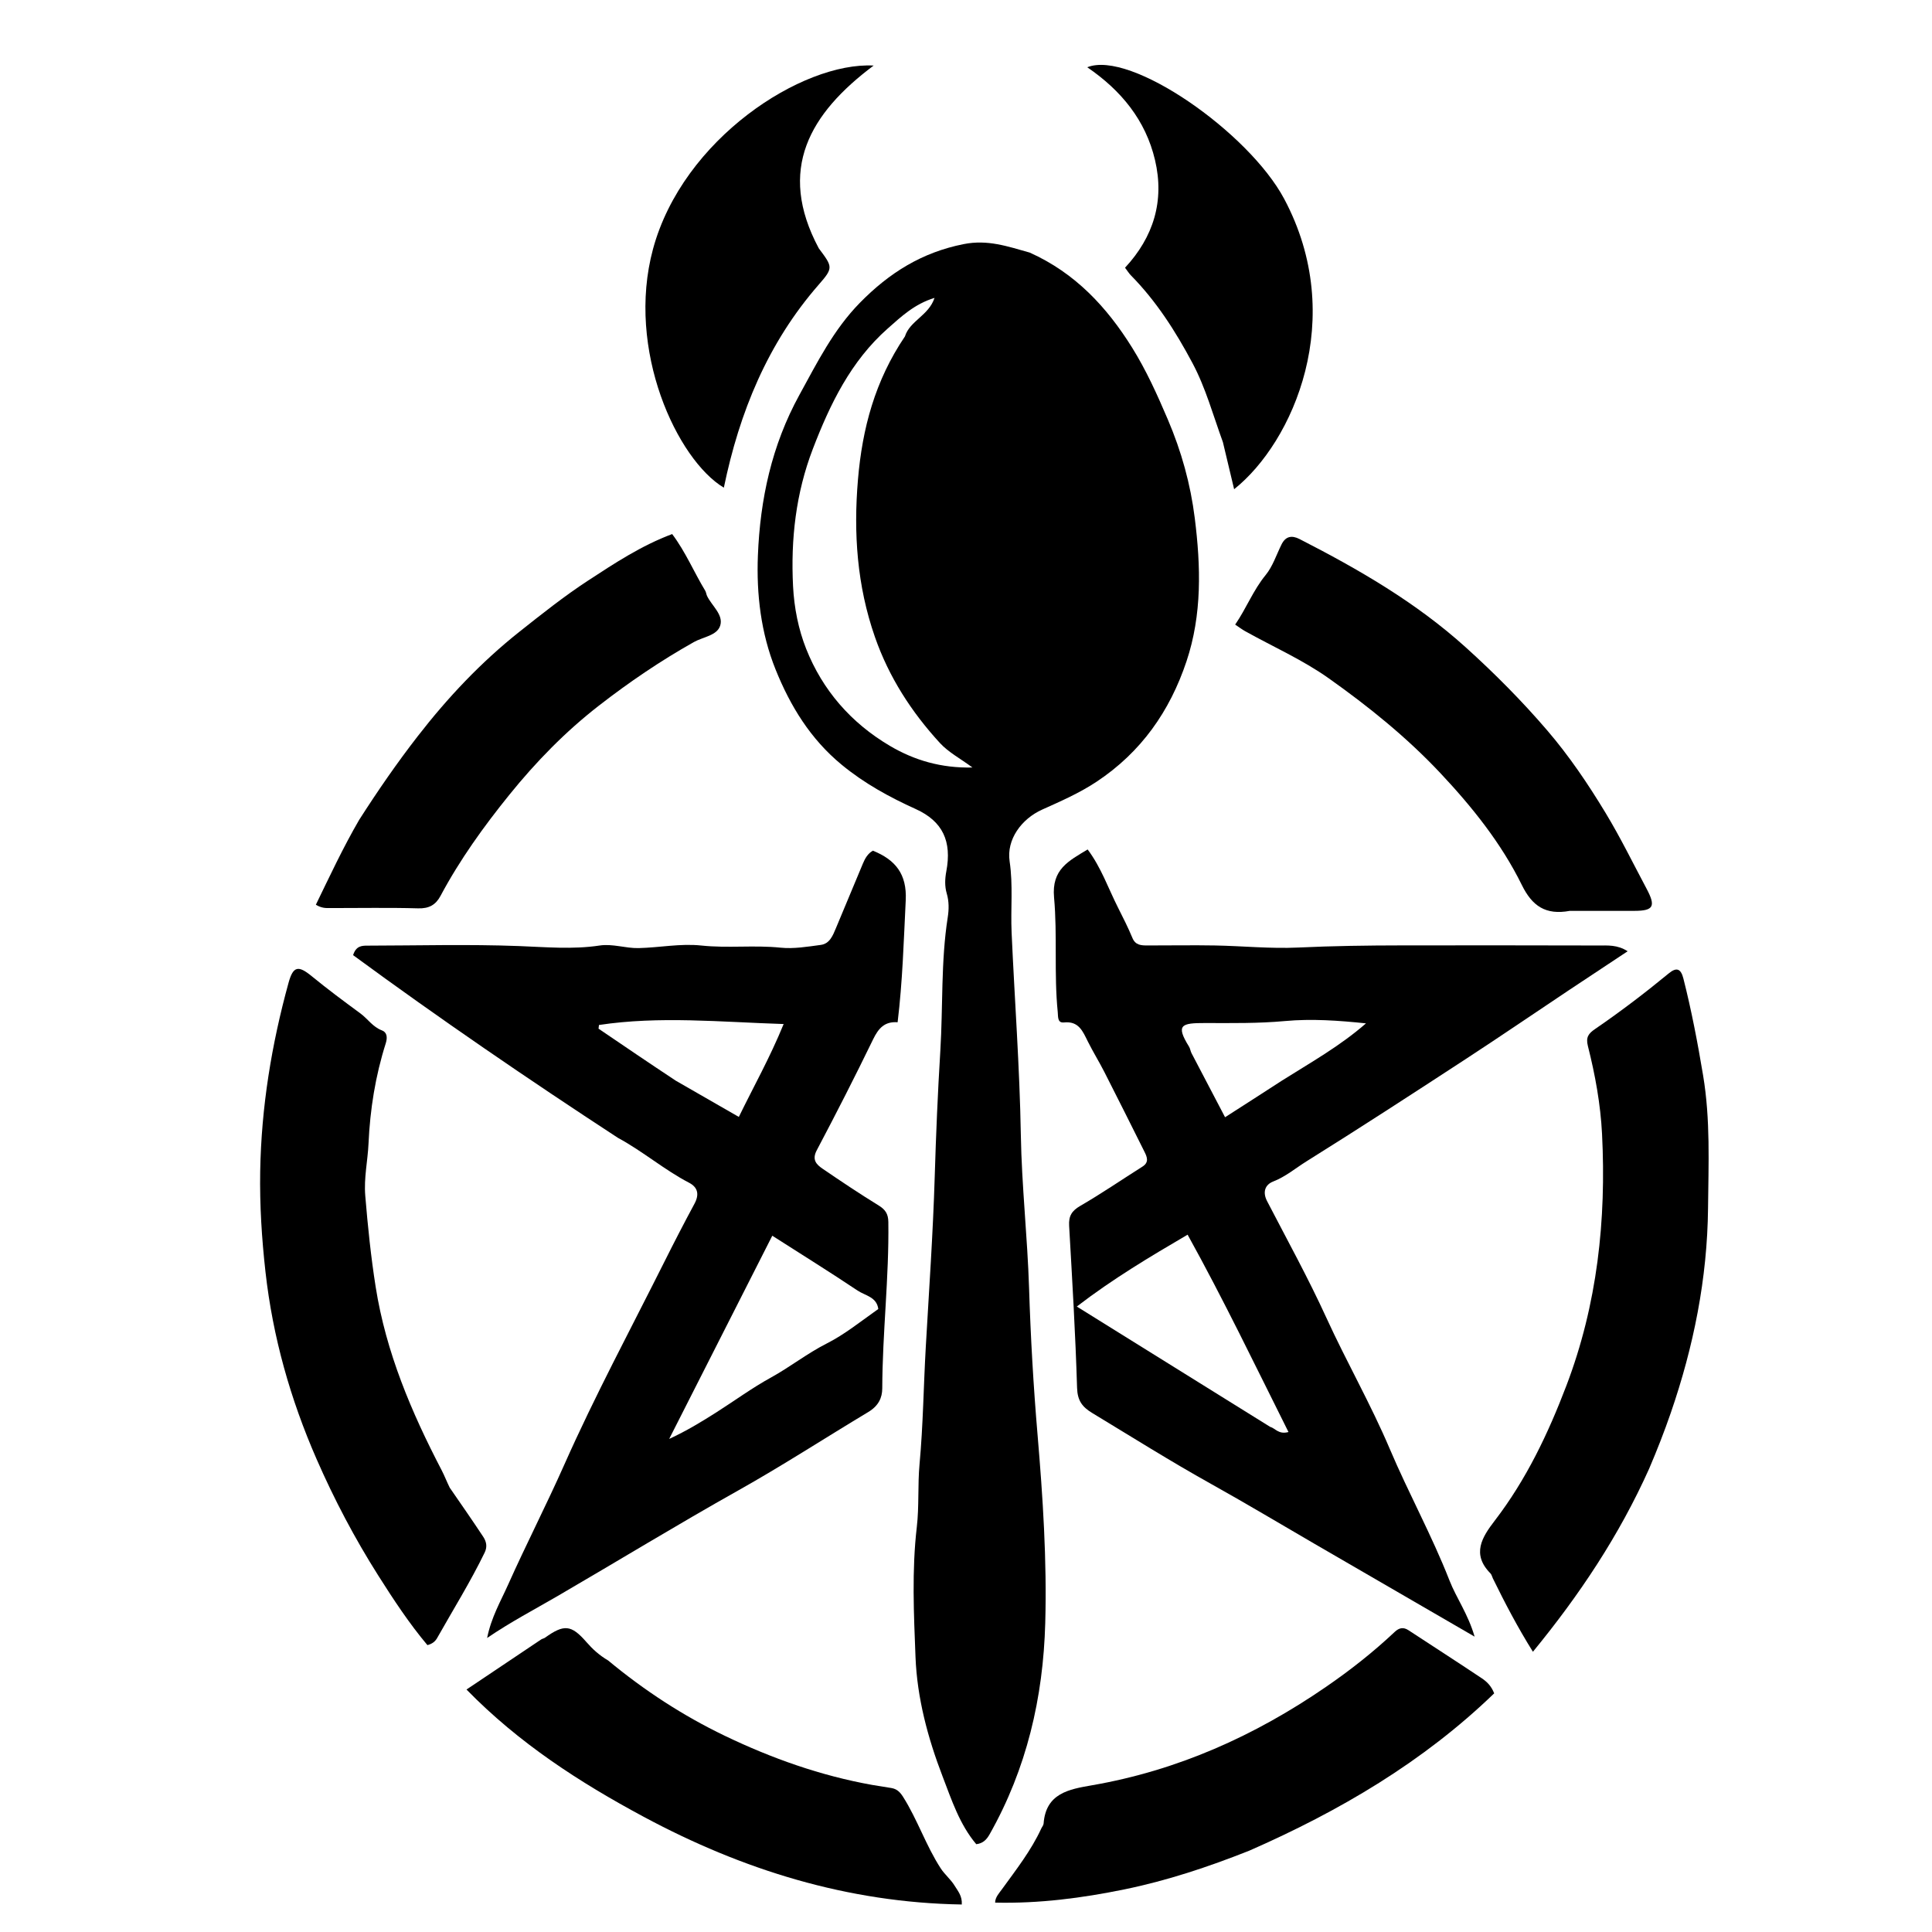
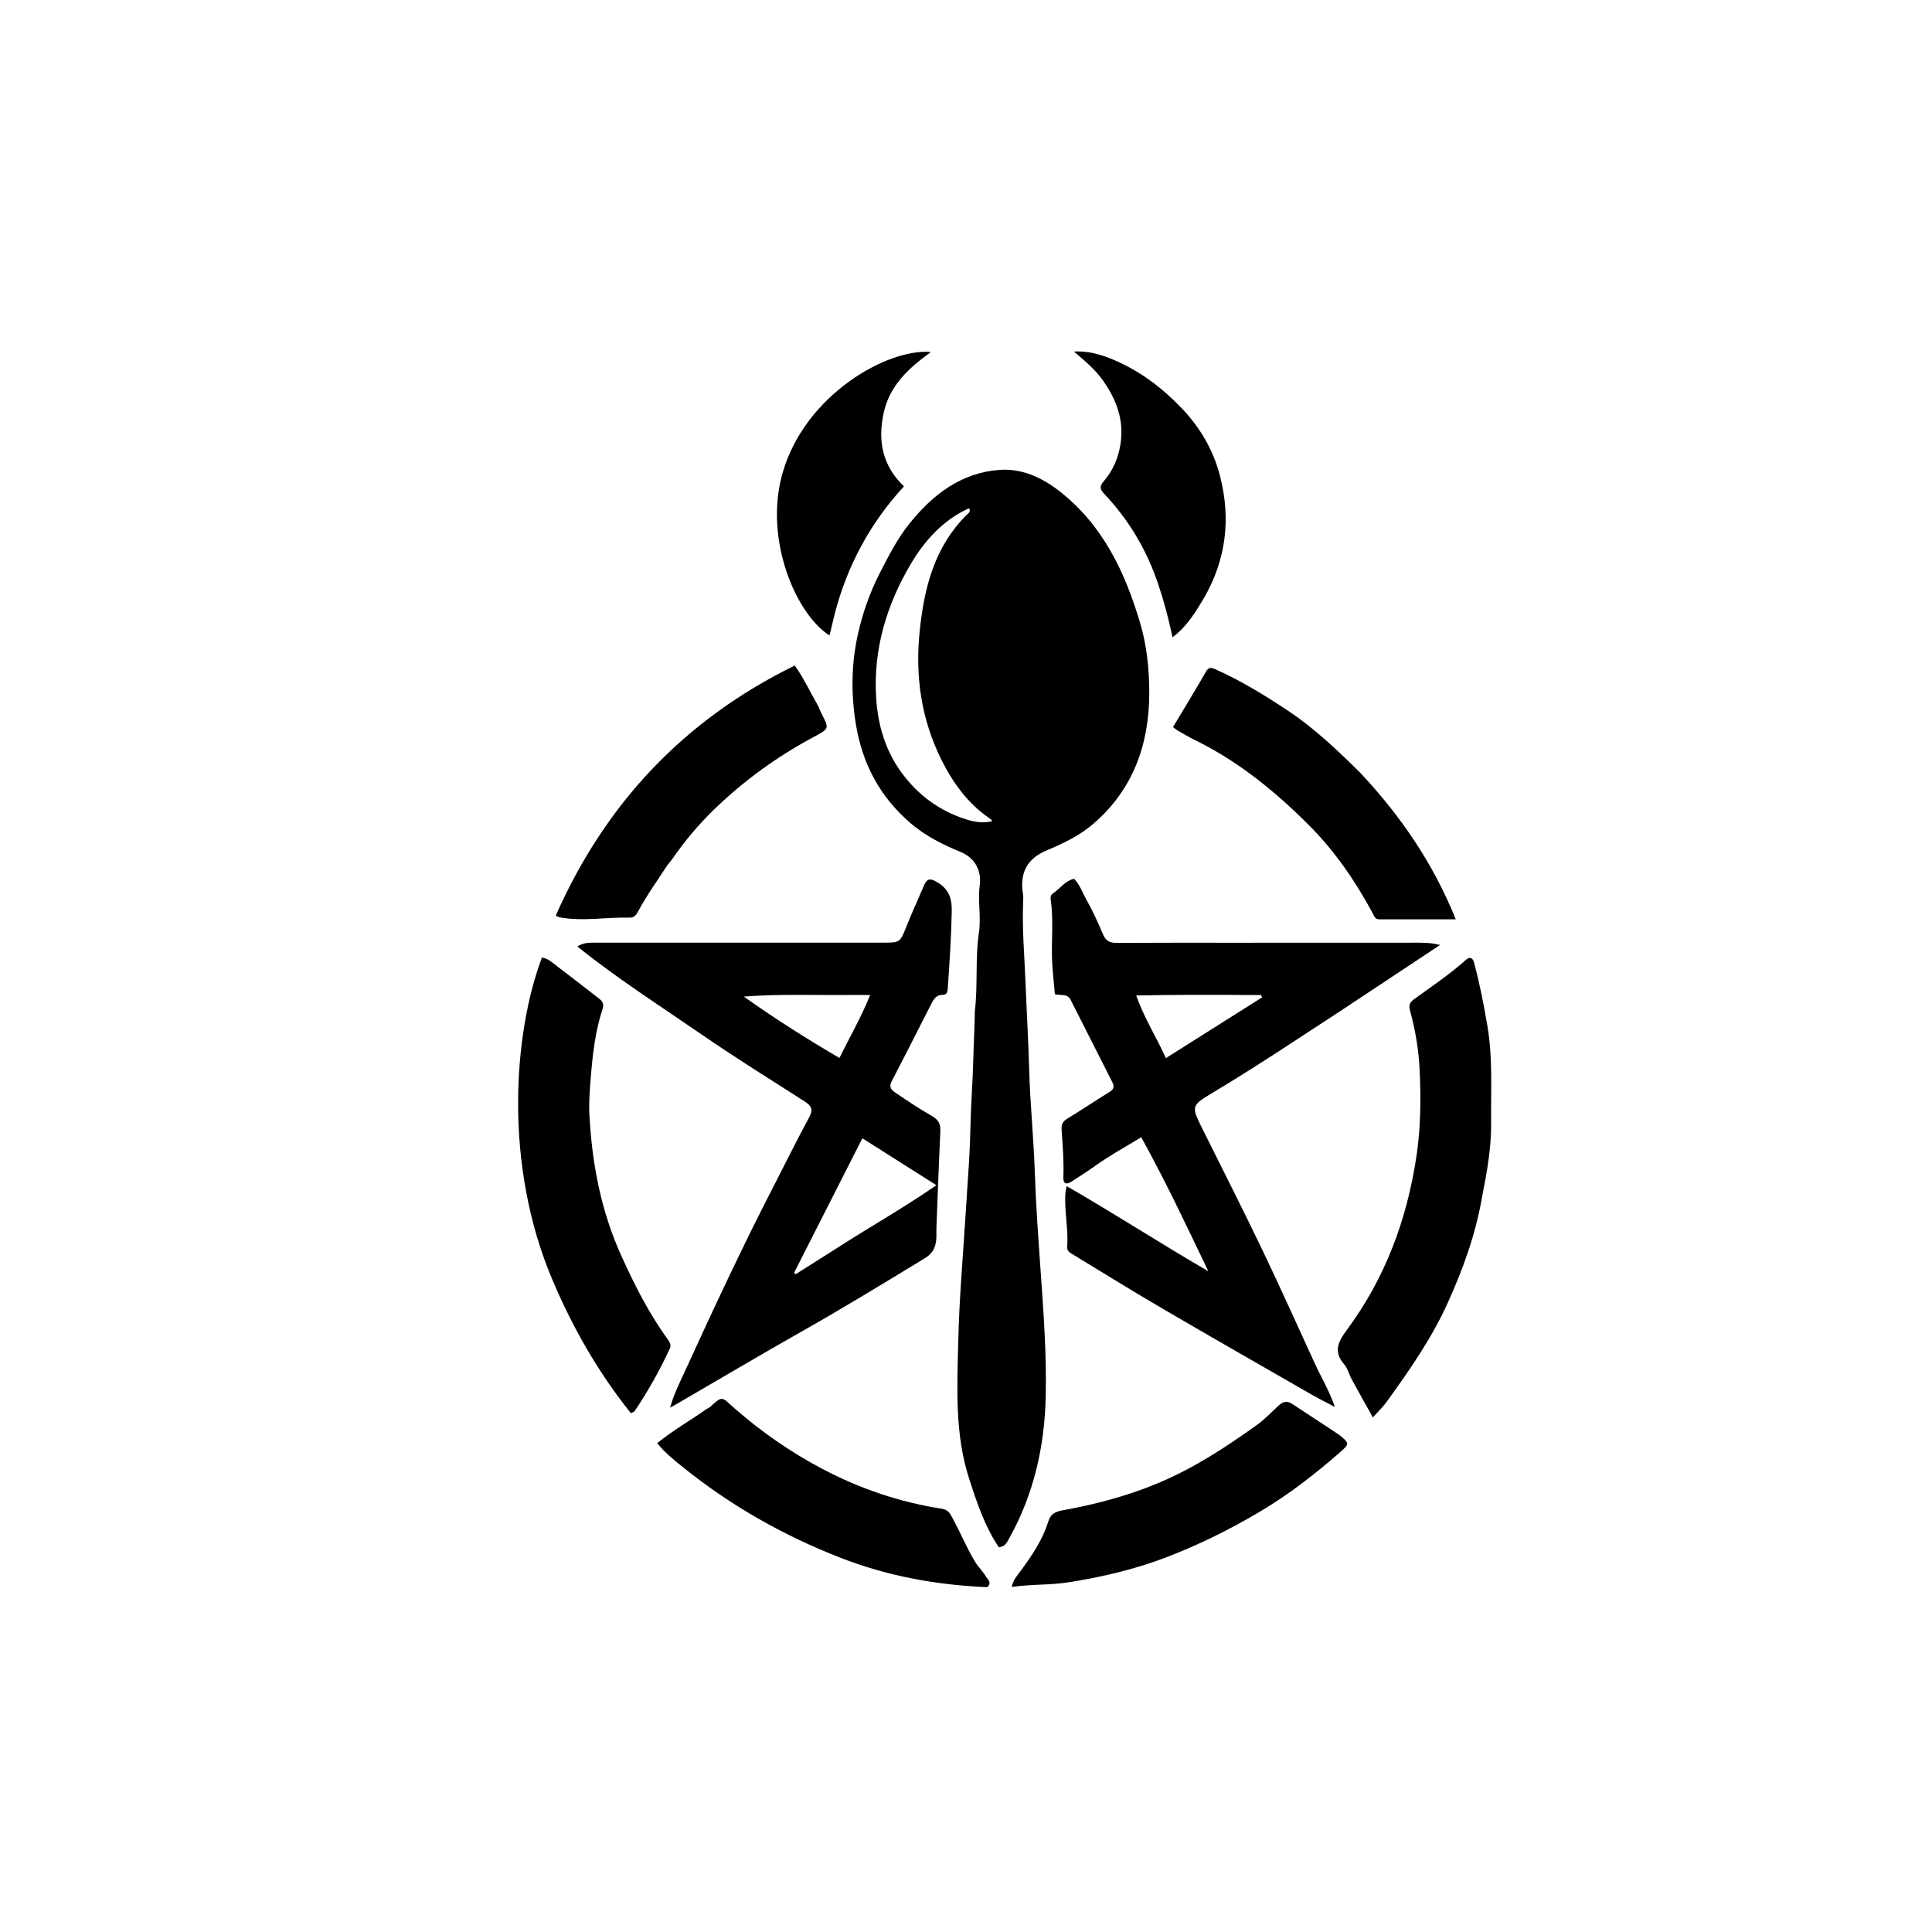
- <svg xmlns="http://www.w3.org/2000/svg" version="1.1" id="Layer_1" x="0px" y="0px" width="100%" viewBox="0 0 688 688" enable-background="new 0 0 688 688" xml:space="preserve">
-   <path fill="#000000" opacity="1" stroke="none" d=" M366.689,89.947   C382.904,97.224 394.14,109.344 403.144,123.777   C408.198,131.879 412.084,140.513 415.856,149.345   C420.742,160.785 423.95,172.392 425.471,184.546   C427.616,201.679 428.096,218.818 422.52,235.506   C416.582,253.278 406.372,267.854 390.519,278.366   C384.382,282.435 377.759,285.318 371.137,288.296   C363.729,291.628 358.373,298.97 359.534,306.728   C360.802,315.205 359.863,323.609 360.239,332.035   C361.311,356.058 363.117,380.037 363.527,404.105   C363.837,422.304 365.883,440.456 366.459,458.682   C367.009,476.079 368.001,493.481 369.473,510.824   C371.37,533.187 372.835,555.571 372.22,577.991   C371.493,604.532 365.607,629.891 352.39,653.238   C351.329,655.112 350.066,656.441 347.653,656.733   C341.716,649.693 338.89,641.006 335.644,632.552   C330.388,618.865 326.59,604.675 326.02,590.084   C325.419,574.694 324.683,559.224 326.481,543.797   C327.344,536.386 326.764,528.891 327.455,521.402   C328.734,507.535 328.882,493.568 329.68,479.653   C330.837,459.441 332.252,439.254 332.862,419.001   C333.312,404.08 333.943,389.13 334.857,374.233   C335.83,358.368 335.028,342.4 337.504,326.615   C337.935,323.867 337.972,320.981 337.146,318.189   C336.375,315.582 336.496,312.907 336.992,310.275   C339,299.626 335.747,292.475 326.09,288.104   C316.678,283.843 307.789,278.969 299.745,272.344   C288.614,263.177 281.437,251.451 276.175,238.372   C270.95,225.388 269.352,211.553 269.892,197.85   C270.679,177.89 274.779,158.643 284.664,140.645   C291.032,129.049 296.811,117.409 306.231,107.806   C316.626,97.21 328.24,89.885 343.183,86.928   C351.739,85.235 358.769,87.726 366.689,89.947  M322.253,119.806   C323.992,114.231 330.726,112.374 332.794,106.082   C325.646,108.257 320.903,112.766 316.133,116.981   C303.004,128.583 295.593,143.881 289.453,159.877   C283.408,175.626 281.562,192.034 282.413,208.778   C282.801,216.416 284.322,224.089 287.072,231.032   C292.916,245.79 303.069,257.431 316.841,265.574   C325.653,270.784 335.212,273.566 346.305,273.314   C342,270.133 337.747,267.901 334.693,264.57   C324.575,253.536 316.568,241.17 311.571,226.847   C305.189,208.554 303.907,189.909 305.529,170.761   C307.065,152.628 311.56,135.617 322.253,119.806  z" />
-   <path fill="#000000" opacity="1" stroke="none" d=" M468.179,549.804   C455.655,542.521 443.531,535.271 431.198,528.395   C416.857,520.4 402.97,511.669 388.936,503.172   C385.377,501.017 383.691,498.765 383.554,494.204   C382.975,474.958 381.826,455.726 380.725,436.499   C380.528,433.046 381.642,431.189 384.708,429.414   C392.259,425.044 399.472,420.093 406.853,415.425   C409.228,413.923 408.511,412.069 407.587,410.218   C402.841,400.71 398.092,391.204 393.268,381.736   C391.401,378.072 389.226,374.565 387.391,370.887   C385.583,367.265 384.17,363.55 378.892,364.1   C376.509,364.349 376.833,362.039 376.671,360.428   C375.299,346.828 376.585,333.1 375.357,319.58   C374.448,309.571 380.512,306.611 387.319,302.5   C392.177,308.978 394.667,316.374 398.144,323.227   C399.947,326.781 401.742,330.353 403.272,334.029   C404.361,336.646 406.441,336.68 408.618,336.685   C416.616,336.703 424.616,336.546 432.611,336.689   C442.497,336.865 452.409,337.889 462.257,337.427   C474.648,336.846 487.026,336.674 499.416,336.662   C522.672,336.639 545.927,336.625 569.182,336.699   C572.469,336.709 575.929,336.364 579.617,338.751   C572.307,343.592 565.459,348.1 558.639,352.65   C546.378,360.829 534.207,369.146 521.864,377.2   C503.068,389.463 484.251,401.702 465.216,413.586   C461.342,416.005 457.808,419.026 453.395,420.744   C450.508,421.868 449.534,424.488 451.225,427.748   C458.377,441.538 465.889,455.172 472.341,469.288   C479.533,485.019 488.162,500.06 494.901,515.951   C501.605,531.756 509.908,546.803 516.171,562.815   C518.621,569.078 522.758,574.686 525.119,582.818   C505.564,571.488 487.025,560.746 468.179,549.804  M452.309,508.115   C454.158,508.602 455.272,510.925 458.837,509.954   C447.011,486.315 435.705,462.757 422.916,439.678   C409.475,447.558 396.388,455.338 383.456,465.267   C406.838,479.813 429.278,493.773 452.309,508.115  M456.485,384.829   C466.595,378.445 477.076,372.607 486.437,364.428   C476.664,363.41 467.075,362.732 457.628,363.6   C448.132,364.472 438.681,364.326 429.215,364.31   C420.737,364.295 418.564,364.89 423.424,372.72   C423.852,373.409 423.927,374.307 424.307,375.036   C428.18,382.473 432.082,389.895 436.257,397.855   C443.159,393.431 449.526,389.351 456.485,384.829  z" />
-   <path fill="#000000" opacity="1" stroke="none" d=" M220.017,405.175   C187.798,384.129 156.355,362.608 125.744,340.136   C126.77,336.876 128.767,336.753 130.779,336.75   C148.77,336.723 166.781,336.218 184.746,336.896   C194.375,337.259 203.923,338.156 213.516,336.709   C218.198,336.002 222.751,337.727 227.397,337.624   C234.862,337.459 242.299,335.916 249.771,336.713   C259.143,337.711 268.54,336.504 277.932,337.47   C282.64,337.954 287.533,337.129 292.288,336.49   C295.485,336.061 296.589,333.12 297.69,330.5   C300.901,322.858 304.059,315.195 307.272,307.553   C308.043,305.72 308.991,303.979 310.839,302.93   C318.84,306.172 323.009,311.223 322.538,320.628   C321.818,335.027 321.423,349.426 319.648,364.034   C314.992,363.688 312.815,366.216 310.944,370.068   C304.486,383.366 297.768,396.543 290.857,409.612   C289.053,413.024 290.735,414.691 292.953,416.207   C299.506,420.685 306.111,425.101 312.871,429.257   C315.276,430.736 316.306,432.27 316.346,435.149   C316.623,454.937 314.241,474.624 314.18,494.401   C314.169,497.742 312.865,500.63 309.203,502.829   C293.724,512.119 278.589,521.951 262.82,530.803   C241.164,542.96 219.957,555.917 198.487,568.41   C190.375,573.13 182.042,577.469 173.472,583.292   C174.955,575.89 178.303,570.216 180.923,564.355   C187.355,549.966 194.58,535.931 200.974,521.527   C211.871,496.978 224.58,473.335 236.586,449.345   C240.055,442.412 243.621,435.503 247.3,428.673   C249.174,425.195 248.379,422.741 245.383,421.184   C236.578,416.605 229.037,410.059 220.017,405.175  M312.766,466.145   C312.225,461.837 308.082,461.382 305.391,459.582   C295.536,452.992 285.464,446.728 275.017,440.048   C262.567,464.586 250.434,488.499 238.302,512.411   C244.506,509.541 249.788,506.326 255.005,503.01   C261.516,498.87 267.77,494.275 274.513,490.565   C281.344,486.807 287.442,481.953 294.441,478.411   C300.787,475.199 306.439,470.615 312.766,466.145  M240.614,384.819   C248.008,389.07 255.403,393.32 263.102,397.745   C268.435,386.799 274.128,376.739 279.061,364.668   C256.463,363.944 234.87,361.753 213.299,365.006   C213.248,365.443 213.196,365.88 213.144,366.318   C222.073,372.389 231.002,378.46 240.614,384.819  z" />
-   <path fill="#000000" opacity="1" stroke="none" d=" M587.27,523.018   C576.592,546.816 562.471,567.974 545.886,588.203   C540.404,579.432 535.908,570.818 531.626,562.085   C531.333,561.488 531.202,560.742 530.762,560.297   C523.967,553.415 527.756,547.417 532.302,541.496   C543.514,526.893 551.305,510.508 557.822,493.39   C568.834,464.467 572.039,434.428 570.499,403.818   C569.969,393.288 568.06,382.769 565.461,372.495   C564.666,369.354 565.678,368.043 568.013,366.445   C577.068,360.245 585.799,353.596 594.273,346.618   C597.087,344.301 598.589,344.998 599.467,348.456   C602.359,359.853 604.553,371.366 606.49,382.972   C609.115,398.702 608.404,414.48 608.245,430.236   C607.993,455.29 603.113,479.583 594.933,503.26   C592.661,509.836 590.143,516.288 587.27,523.018  z" />
-   <path fill="#000000" opacity="1" stroke="none" d=" M160.152,529.774   C164.294,535.77 168.246,541.456 172.062,547.231   C173.174,548.914 173.625,550.751 172.593,552.878   C167.514,563.344 161.364,573.21 155.662,583.325   C155.015,584.473 153.974,585.395 152.203,585.835   C145.722,578.133 140.097,569.578 134.66,560.991   C126.31,547.802 119.028,533.977 112.759,519.643   C103.418,498.281 97.135,476.131 94.537,452.902   C93.205,440.992 92.454,429.097 92.659,417.125   C93.05,394.278 96.699,371.919 102.766,349.934   C104.402,344.008 106.238,343.719 110.99,347.617   C116.625,352.238 122.491,356.586 128.364,360.905   C130.97,362.822 132.724,365.703 136.001,366.926   C137.781,367.59 138.06,369.359 137.365,371.549   C133.689,383.135 131.78,395.025 131.234,407.201   C130.956,413.4 129.545,419.392 130.075,425.83   C130.973,436.715 132.085,447.543 133.786,458.319   C137.454,481.569 146.501,502.891 157.288,523.586   C158.283,525.494 159.042,527.524 160.152,529.774  z" />
-   <path fill="#000000" opacity="1" stroke="none" d=" M559.024,324.364   C550.418,325.955 545.617,322.642 541.949,315.182   C534.607,300.249 524.189,287.284 512.847,275.224   C500.912,262.533 487.309,251.561 473.143,241.528   C463.921,234.997 453.382,230.327 443.448,224.797   C442.31,224.164 441.264,223.364 439.852,222.427   C443.848,216.615 446.268,210.181 450.7,204.781   C453.238,201.688 454.531,197.568 456.354,193.896   C457.827,190.93 460.022,190.548 462.799,191.97   C483.832,202.745 504.154,214.46 521.891,230.46   C532.244,239.799 542.023,249.658 551.028,260.161   C558.784,269.209 565.518,279.171 571.753,289.477   C577.074,298.271 581.545,307.441 586.353,316.468   C589.697,322.743 588.886,324.355 582.004,324.365   C574.509,324.377 567.014,324.365 559.024,324.364  z" />
-   <path fill="#000000" opacity="1" stroke="none" d=" M216.56,591.306   C229.495,602.046 243.314,611.01 258.026,618.09   C274.709,626.118 292.252,632.354 310.646,635.632   C312.925,636.038 315.224,636.326 317.5,636.743   C319.358,637.084 320.457,638.087 321.57,639.84   C326.737,647.98 329.732,657.235 334.991,665.329   C336.452,667.577 338.526,669.2 339.918,671.465   C341.132,673.44 342.7,675.185 342.498,678.205   C301.941,677.555 264.451,665.897 229.141,646.93   C206.439,634.736 184.806,620.789 166.123,601.654   C175.55,595.326 184.129,589.563 192.718,583.816   C193.124,583.545 193.677,583.486 194.071,583.203   C200.825,578.364 203.415,578.532 208.807,584.726   C211.009,587.256 213.385,589.44 216.56,591.306  z" />
-   <path fill="#000000" opacity="1" stroke="none" d=" M444.819,659.064   C430.12,664.886 415.517,669.732 400.38,672.831   C385.307,675.916 370.11,677.904 354.377,677.537   C354.385,675.636 355.767,674.217 356.873,672.685   C361.88,665.753 367.186,659.016 370.792,651.177   C371.07,650.573 371.592,649.997 371.637,649.382   C372.439,638.569 380.712,637.165 388.867,635.752   C419.331,630.473 446.781,618.183 472.167,600.729   C480.841,594.766 489.032,588.328 496.666,581.133   C498.206,579.682 499.729,579.327 501.577,580.539   C510.272,586.242 519.019,591.866 527.665,597.642   C529.429,598.82 531.056,600.344 532.091,603.017   C506.906,627.354 477.175,644.879 444.819,659.064  z" />
-   <path fill="#000000" opacity="1" stroke="none" d=" M127.908,291.949   C134.581,281.522 141.394,271.656 148.77,262.155   C159.449,248.399 171.229,235.87 184.938,224.998   C192.921,218.667 200.905,212.314 209.388,206.768   C218.859,200.575 228.403,194.279 239.363,190.184   C244.132,196.513 247.117,203.734 251.125,210.343   C251.46,210.896 251.505,211.619 251.787,212.213   C253.461,215.737 257.634,218.845 256.494,222.712   C255.425,226.334 250.373,226.8 247.131,228.622   C235.249,235.299 224.056,242.909 213.305,251.257   C201.348,260.541 190.885,271.271 181.391,283.018   C172.237,294.346 163.759,306.124 156.89,318.999   C155.157,322.247 152.782,323.58 148.896,323.469   C138.479,323.171 128.047,323.379 117.622,323.369   C116.142,323.368 114.625,323.485 112.482,322.179   C117.365,312.138 122.079,301.982 127.908,291.949  z" />
-   <path fill="#000000" opacity="1" stroke="none" d=" M291.57,88.419   C296.484,95.015 296.842,95.328 291.651,101.26   C273.361,122.16 263.316,146.83 257.767,173.664   C241.195,163.749 222.825,124.657 232.534,88.71   C243.158,49.376 285.71,22.002 311.111,23.346   C288.389,40.353 276.588,60.358 291.57,88.419  z" />
-   <path fill="#000000" opacity="1" stroke="none" d=" M435.488,157.462   C431.95,147.747 429.358,138.13 424.63,129.26   C418.589,117.926 411.76,107.226 402.707,98.041   C402.023,97.347 401.508,96.487 400.635,95.336   C410.785,84.402 414.738,71.555 411.311,56.996   C407.97,42.805 399.25,32.201 387.179,23.951   C402.562,17.744 444.633,47.088 457.28,70.767   C479.988,113.289 460.546,157.451 439.481,174.213   C438.143,168.607 436.861,163.231 435.488,157.462  z" />
+ <svg xmlns="http://www.w3.org/2000/svg" version="1.1" id="Layer_1" x="0px" y="0px" width="100%" viewBox="0 0 1024 1024" enable-background="new 0 0 1024 1024" xml:space="preserve">
+   <path fill="#000000" opacity="1" stroke="none" d=" M516.671,536.166   C518.364,521.975 516.808,508.061 518.838,494.433   C520.101,485.96 518.181,477.655 519.289,469.143   C520.243,461.813 517.122,454.849 509.116,451.546   C499.735,447.677 490.707,443.194 482.87,436.516   C466.329,422.422 456.902,404.635 453.519,383.208   C450.998,367.24 451.247,351.426 454.792,335.786   C457.318,324.643 461.081,313.888 466.393,303.562   C471.112,294.39 475.742,285.301 482.234,277.254   C494.63,261.889 509.704,250.455 529.956,249.034   C541.467,248.227 552.103,253.007 561.264,260.117   C584.459,278.12 596.319,303.121 604.367,330.47   C607.91,342.512 609.136,354.956 609.133,367.284   C609.124,394.496 600.553,418.618 579.293,436.806   C572.098,442.961 563.472,447.089 554.684,450.762   C544.372,455.074 540.371,462.73 542.185,473.712   C542.347,474.691 542.385,475.708 542.337,476.701   C541.606,491.687 543.002,506.637 543.585,521.575   C544.18,536.829 545.074,552.071 545.501,567.348   C546,585.245 547.858,603.085 548.457,621.003   C549.044,638.568 550.312,656.124 551.555,673.652   C553.13,695.862 554.759,718.06 554.248,740.313   C553.641,766.735 547.934,792.002 534.926,815.299   C533.741,817.423 532.72,819.891 529.363,820.03   C521.927,808.94 517.74,796.381 513.659,783.733   C505.984,759.948 507.308,735.412 507.893,711.05   C508.179,699.141 508.825,687.18 509.646,675.26   C511.001,655.606 512.332,635.95 513.565,616.288   C513.991,609.492 514.232,602.654 514.395,595.877   C514.671,584.409 515.583,572.967 515.868,561.499   C516.074,553.234 516.578,544.94 516.671,536.166  M513.577,269.386   C499.839,275.633 490.098,286.473 482.717,298.952   C469.89,320.64 462.796,344.205 464.372,369.771   C465.267,384.279 469.295,397.944 477.975,409.701   C486.621,421.41 497.996,429.867 512.029,434.257   C516.368,435.614 520.932,436.517 525.918,435.231   C525.498,434.242 524.708,433.901 524.016,433.419   C512.806,425.611 505.05,414.861 499.066,402.886   C488.241,381.225 484.946,358.288 487.481,334.182   C489.891,311.265 495.343,289.898 512.265,272.96   C513.042,272.183 514.865,271.285 513.577,269.386  z" />
+   <path fill="#000000" opacity="1" stroke="none" d=" M711.867,534.923   C688.915,549.855 666.493,564.945 643.297,578.828   C631.217,586.057 631.229,586.066 637.459,598.615   C647.999,619.845 658.756,640.971 669.003,662.343   C678.592,682.343 687.638,702.604 696.919,722.752   C700.306,730.104 704.533,737.068 707.525,745.731   C703.008,743.34 699.113,741.424 695.357,739.266   C669.032,724.142 642.669,709.084 616.457,693.767   C600.553,684.473 584.885,674.773 569.148,665.194   C567.518,664.202 565.425,663.32 565.617,660.81   C566.341,651.302 564.052,641.897 564.687,632.396   C564.75,631.445 565.001,630.506 565.321,628.658   C590.885,643.348 615.153,659.158 640.439,673.787   C629.022,649.964 617.838,626.2 604.886,602.76   C596.708,607.732 588.324,612.331 580.507,617.904   C576.443,620.802 572.221,623.48 568.039,626.209   C565.396,627.935 563.472,627.699 563.614,624.021   C563.943,615.51 563.209,607.049 562.666,598.577   C562.501,596.006 563.326,594.326 565.687,592.895   C573.312,588.273 580.709,583.276 588.304,578.604   C590.658,577.156 590.498,575.444 589.536,573.535   C582.203,558.981 574.799,544.464 567.448,529.919   C565.688,526.437 562.205,527.814 559.108,526.941   C558.617,521.277 557.942,515.558 557.663,509.821   C557.13,498.856 558.516,487.842 556.9,476.9   C556.712,475.63 556.944,474.276 557.848,473.692   C561.686,471.214 564.316,466.953 569.28,465.765   C572.403,468.932 573.721,473.121 575.786,476.771   C579.135,482.692 581.96,488.939 584.604,495.217   C586.077,498.713 588.248,499.776 591.87,499.753   C612.863,499.623 633.858,499.679 654.852,499.673   C685.844,499.664 716.835,499.656 747.827,499.648   C752.772,499.647 757.732,499.429 763.27,500.846   C745.986,512.309 729.08,523.521 711.867,534.923  M661.079,527.369   C641.769,527.216 622.463,527.213 602.207,527.63   C606.65,540.143 613.099,549.911 617.92,560.828   C635.442,549.772 652.185,539.208 668.928,528.643   C668.747,528.22 668.567,527.797 668.387,527.374   C666.241,527.374 664.096,527.374 661.079,527.369  z" />
+   <path fill="#000000" opacity="1" stroke="none" d=" M496.328,650.94   C496.325,652.756 496.348,654.09 496.317,655.422   C496.208,660.252 494.927,664.002 490.223,666.865   C468.353,680.178 446.509,693.515 424.214,706.12   C402.692,718.287 381.427,730.909 360.048,743.329   C358.657,744.137 357.251,744.919 355.163,746.106   C357.146,738.929 360.173,733.037 362.898,727.078   C378.107,693.806 393.559,660.646 410.344,628.127   C416.515,616.17 422.417,604.069 428.854,592.258   C431.084,588.167 430.159,586.141 426.592,583.858   C408.417,572.218 390.065,560.823 372.297,548.584   C350.067,533.272 327.261,518.741 306.003,501.643   C309.146,499.598 312.401,499.626 315.675,499.627   C366.995,499.637 418.315,499.637 469.636,499.627   C476.746,499.625 477.292,498.957 479.988,492.119   C483.033,484.394 486.543,476.854 489.789,469.206   C491.39,465.434 493.275,465.529 496.686,467.544   C502.721,471.109 504.581,475.979 504.45,482.747   C504.183,496.537 503.294,510.275 502.32,524.019   C502.188,525.877 501.784,527.324 499.528,527.31   C496.065,527.289 494.748,529.81 493.43,532.402   C486.497,546.035 479.605,559.69 472.527,573.248   C470.988,576.194 472.532,577.765 474.462,579.059   C480.807,583.316 487.119,587.673 493.778,591.393   C497.386,593.409 498.582,595.756 498.394,599.698   C497.591,616.613 496.998,633.537 496.328,650.94  M442.111,662.462   C459.75,651.008 478.159,640.714 496.317,628.193   C482.433,619.393 470.004,611.515 457.069,603.316   C444.798,627.49 432.809,651.107 420.821,674.723   C421.144,674.922 421.468,675.122 421.791,675.321   C428.352,671.159 434.914,666.998 442.111,662.462  M450.433,527.347   C431.699,527.533 412.943,526.766 394.214,528.201   C410.622,539.862 427.359,550.446 444.935,560.765   C450.433,549.509 456.475,539.164 461.188,527.363   C457.354,527.363 454.378,527.363 450.433,527.347  z" />
+   <path fill="#000000" opacity="1" stroke="none" d=" M785.534,634.344   C782.095,654.398 775.334,672.937 767.133,690.977   C758.648,709.641 746.961,726.368 735.02,742.909   C733.005,745.7 730.46,748.109 727.651,751.266   C723.779,744.307 720.071,737.74 716.466,731.118   C715.035,728.49 714.326,725.308 712.43,723.122   C706.579,716.378 709.301,711.04 713.83,704.929   C734.215,677.428 745.753,646.345 750.787,612.591   C753.059,597.354 753.15,582.07 752.423,566.84   C751.922,556.328 750.144,545.766 747.321,535.525   C746.554,532.74 747.284,531.207 749.436,529.64   C758.747,522.858 768.367,516.484 776.955,508.744   C779.102,506.809 780.6,507.701 781.286,510.24   C784.272,521.28 786.432,532.494 788.352,543.763   C791.25,560.765 790.142,577.911 790.332,595.011   C790.478,608.187 788.161,621.07 785.534,634.344  z" />
+   <path fill="#000000" opacity="1" stroke="none" d=" M292.994,678.807   C266.642,617.203 272.225,547.233 287.25,507.484   C290.795,508.126 293.288,510.65 295.979,512.675   C303.258,518.151 310.401,523.807 317.617,529.367   C319.525,530.836 320.18,532.317 319.33,534.908   C315.537,546.48 314.155,558.46 313.163,570.578   C312.605,577.392 312.031,584.177 312.397,590.968   C313.79,616.809 318.554,641.866 329.336,665.651   C336.357,681.138 343.966,696.219 354.006,709.996   C354.985,711.338 355.835,713.023 355.061,714.689   C349.675,726.29 343.46,737.434 336.284,748.03   C336.043,748.386 335.424,748.486 334.363,749.01   C317.331,727.711 303.804,704.302 292.994,678.807  z" />
+   <path fill="#000000" opacity="1" stroke="none" d=" M721.172,409.805   C742.482,432.588 759.637,457.598 771.577,487.268   C757.126,487.268 743.998,487.276 730.87,487.261   C728.753,487.258 728.321,485.455 727.543,484.012   C718.343,466.96 707.41,450.985 693.751,437.346   C675.852,419.471 656.314,403.45 633.307,392.242   C630.172,390.714 627.181,388.887 624.145,387.161   C623.44,386.76 622.824,386.203 621.712,385.382   C627.608,375.522 633.543,365.86 639.162,356.018   C640.576,353.541 641.953,353.731 643.959,354.625   C657.666,360.738 670.408,368.532 682.865,376.84   C696.888,386.192 709,397.755 721.172,409.805  z" />
+   <path fill="#000000" opacity="1" stroke="none" d=" M523.304,841.234   C496.225,840.097 470.292,835.343 445.349,825.607   C415.115,813.806 387.193,797.98 361.928,777.599   C357.245,773.822 352.415,770.037 348.34,764.886   C356.825,758.024 365.877,752.886 374.337,746.917   C375.008,746.443 375.853,746.182 376.447,745.637   C383.235,739.411 382.477,740.446 389.426,746.527   C403.634,758.96 418.949,769.594 435.578,778.391   C455.653,789.011 476.901,796.217 499.372,799.703   C501.732,800.069 503.089,801.394 504.236,803.443   C508.702,811.419 512.063,819.955 516.831,827.794   C518.485,830.512 520.795,832.634 522.348,835.304   C523.34,837.008 525.983,838.602 523.304,841.234  z" />
+   <path fill="#000000" opacity="1" stroke="none" d=" M709.582,760.346   C715.133,764.775 715.474,765.165 710.441,769.565   C696.955,781.356 682.875,792.309 667.34,801.474   C651.689,810.707 635.527,818.72 618.625,825.224   C601.714,831.732 584.196,835.842 566.242,838.664   C556.327,840.223 546.436,839.604 536.253,841.128   C536.923,837.305 539.308,834.892 541.193,832.318   C547.069,824.292 552.619,816.089 555.584,806.492   C556.915,802.184 559.53,801.153 563.873,800.365   C580.867,797.281 597.522,792.875 613.573,786.186   C632.609,778.252 649.681,767.09 666.294,755.173   C670.375,752.245 673.944,748.419 677.702,744.97   C680.368,742.524 682.396,742.439 685.13,744.249   C693.166,749.572 701.24,754.838 709.582,760.346  z" />
+   <path fill="#000000" opacity="1" stroke="none" d=" M353.662,458.632   C348.352,466.887 342.762,474.542 338.292,482.91   C337.358,484.66 336.31,486.427 333.847,486.359   C321.413,486.017 308.966,488.512 296.544,486.186   C296.082,486.1 295.659,485.802 294.547,485.299   C320.841,425.849 362.565,381.501 421.235,352.75   C425.951,359.248 429.108,366.345 433.003,372.997   C434.002,374.705 434.599,376.642 435.513,378.405   C439.445,385.988 439.572,386.184 431.811,390.316   C412.212,400.749 394.36,413.647 378.467,429.05   C370.282,436.983 362.899,445.814 356.348,455.241   C355.595,456.325 354.701,457.311 353.662,458.632  z" />
+   <path fill="#000000" opacity="1" stroke="none" d=" M442.425,325.307   C441.469,329.392 440.573,333.072 439.669,336.789   C422.107,325.82 404.64,286.048 414.791,250.646   C426.746,208.956 470.732,184.494 493.406,186.578   C481.452,195.187 471.401,204.515 468.316,219.041   C465.216,233.636 467.581,246.732 479.094,257.787   C461.268,277.198 449.131,299.581 442.425,325.307  z" />
+   <path fill="#000000" opacity="1" stroke="none" d=" M638.103,317.02   C633.494,324.632 629.164,332.007 621.461,337.772   C619.341,327.612 616.838,318.423 613.794,309.389   C607.714,291.341 598.182,275.344 585.072,261.547   C582.837,259.196 582.91,257.532 584.866,255.259   C589.735,249.603 592.624,243.124 593.84,235.651   C595.93,222.809 591.779,211.912 584.603,201.684   C580.393,195.684 574.781,191.125 569.191,186.33   C576.908,185.882 583.924,187.992 590.715,190.915   C604.308,196.765 615.783,205.4 626.087,216.117   C636.148,226.582 643.112,238.594 646.648,252.342   C652.409,274.74 649.994,296.406 638.103,317.02  z" />
</svg>
